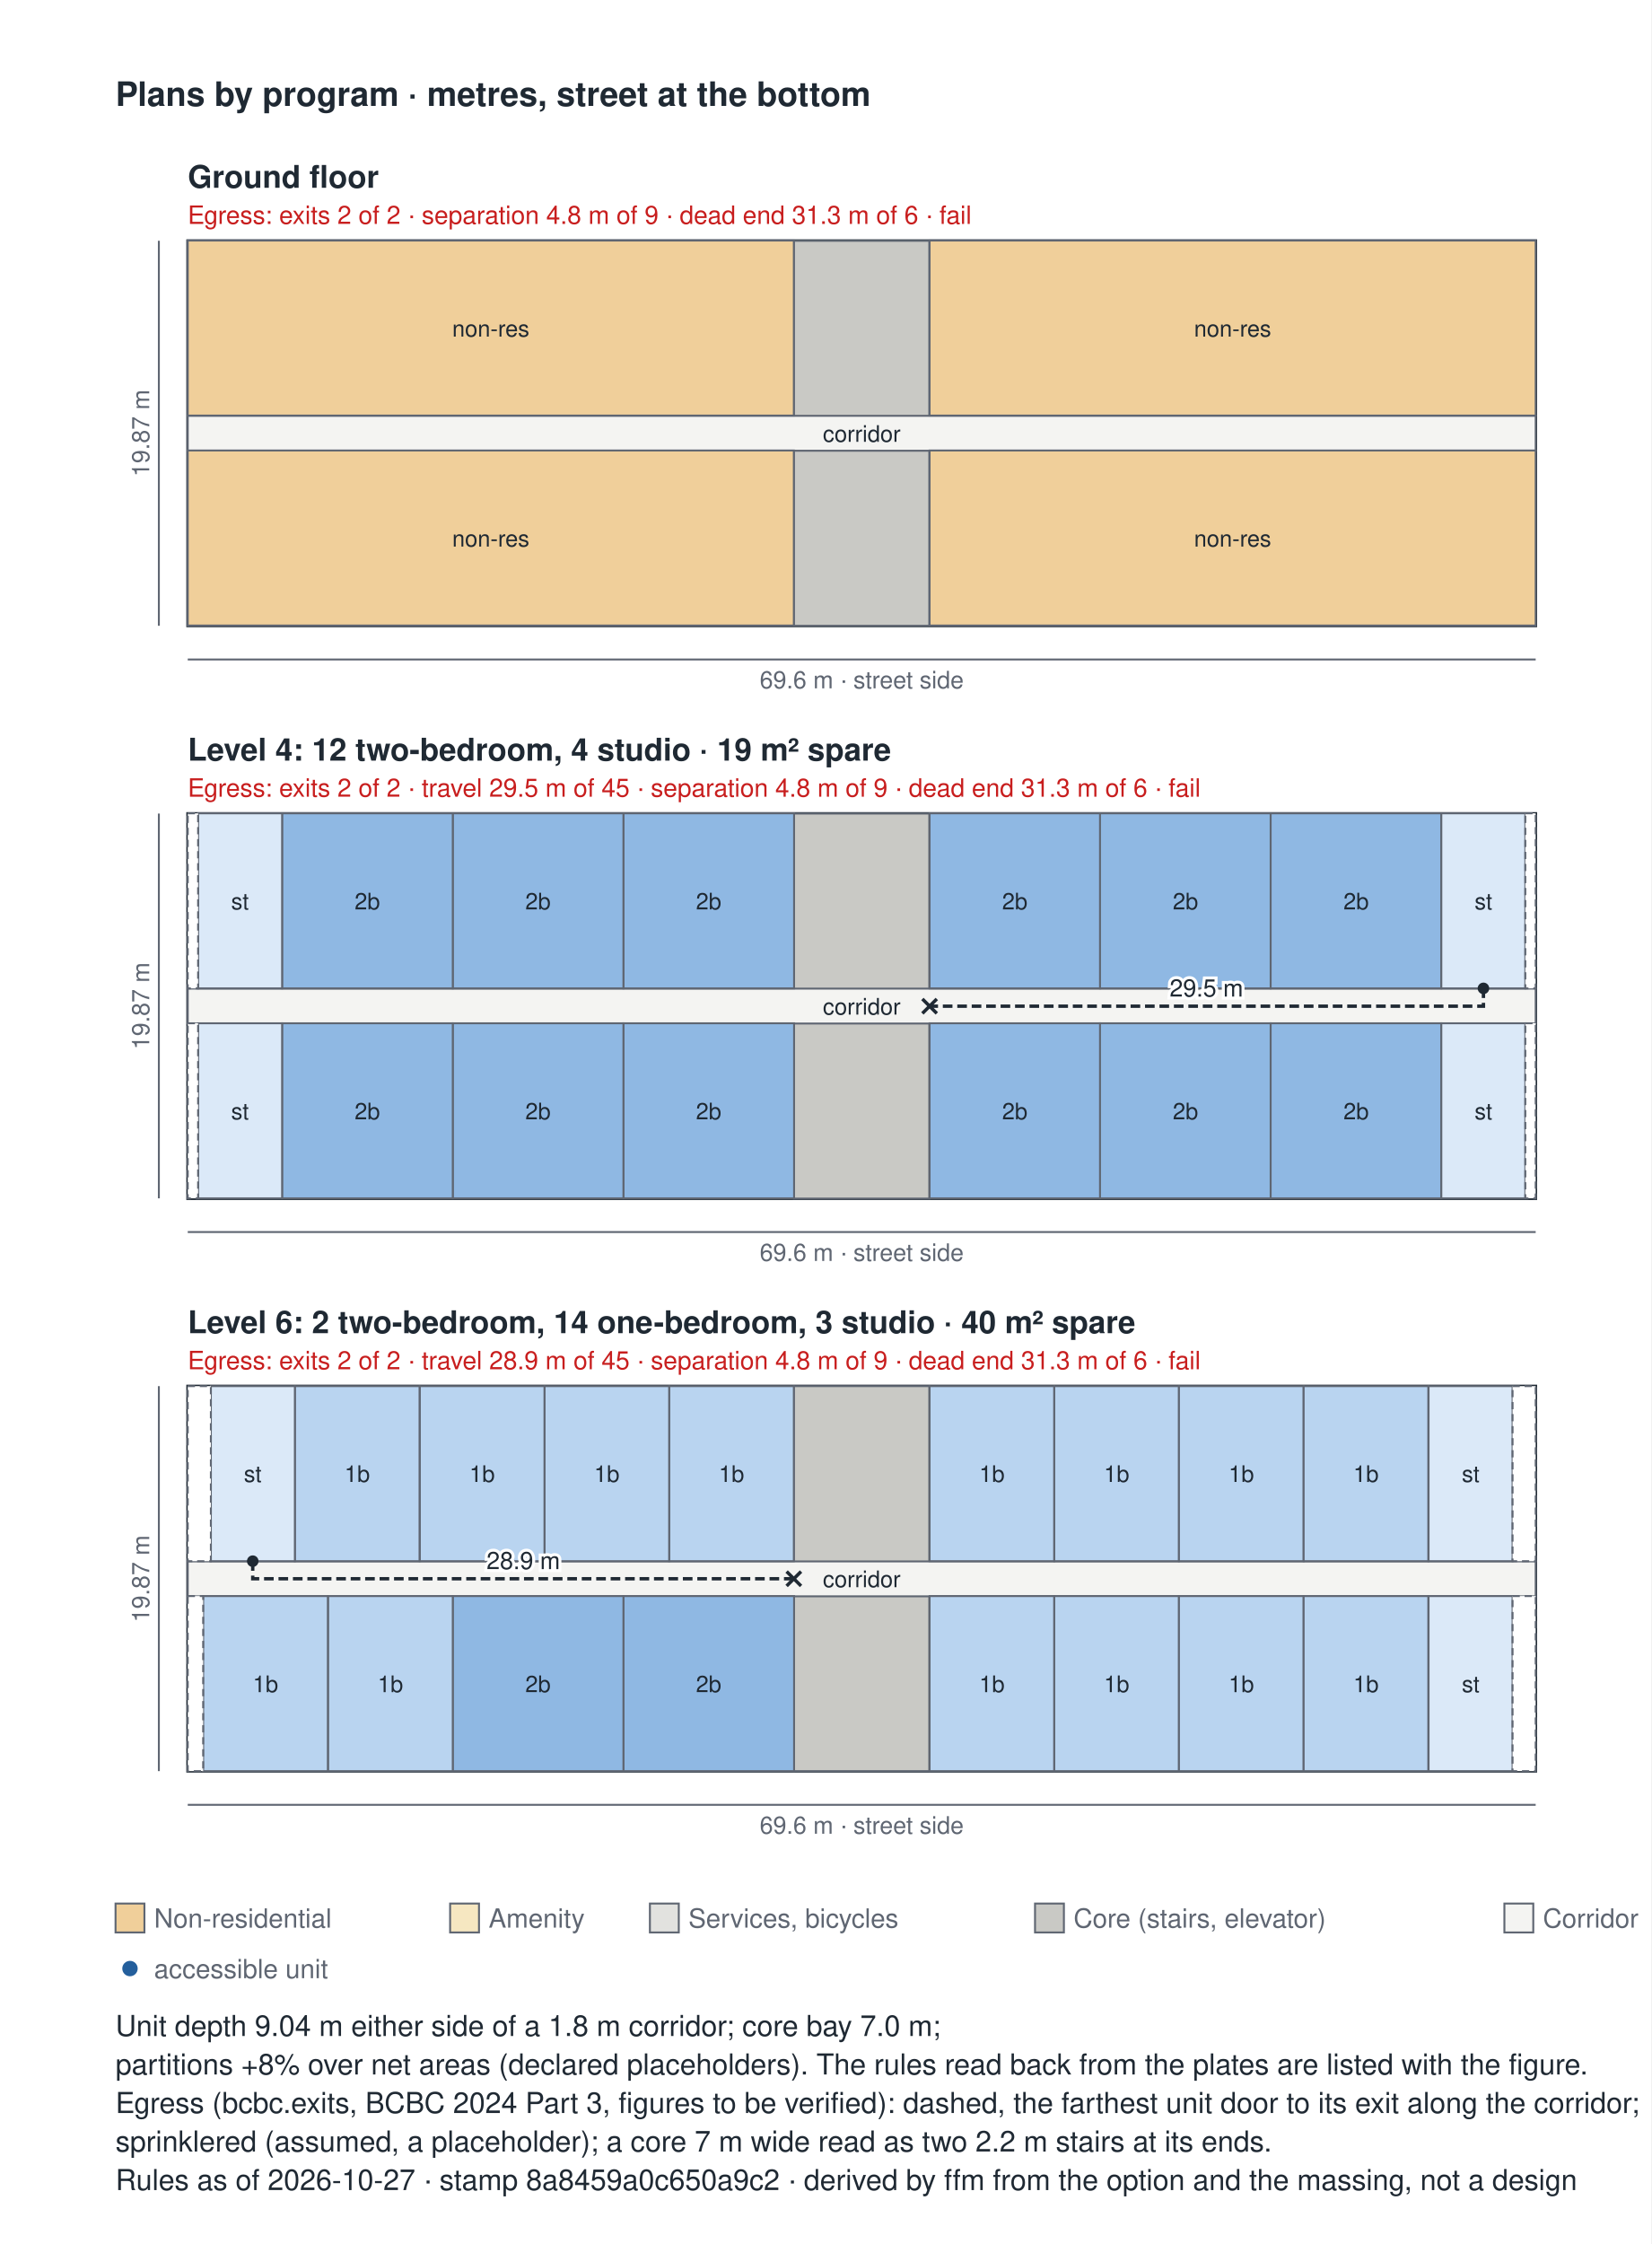
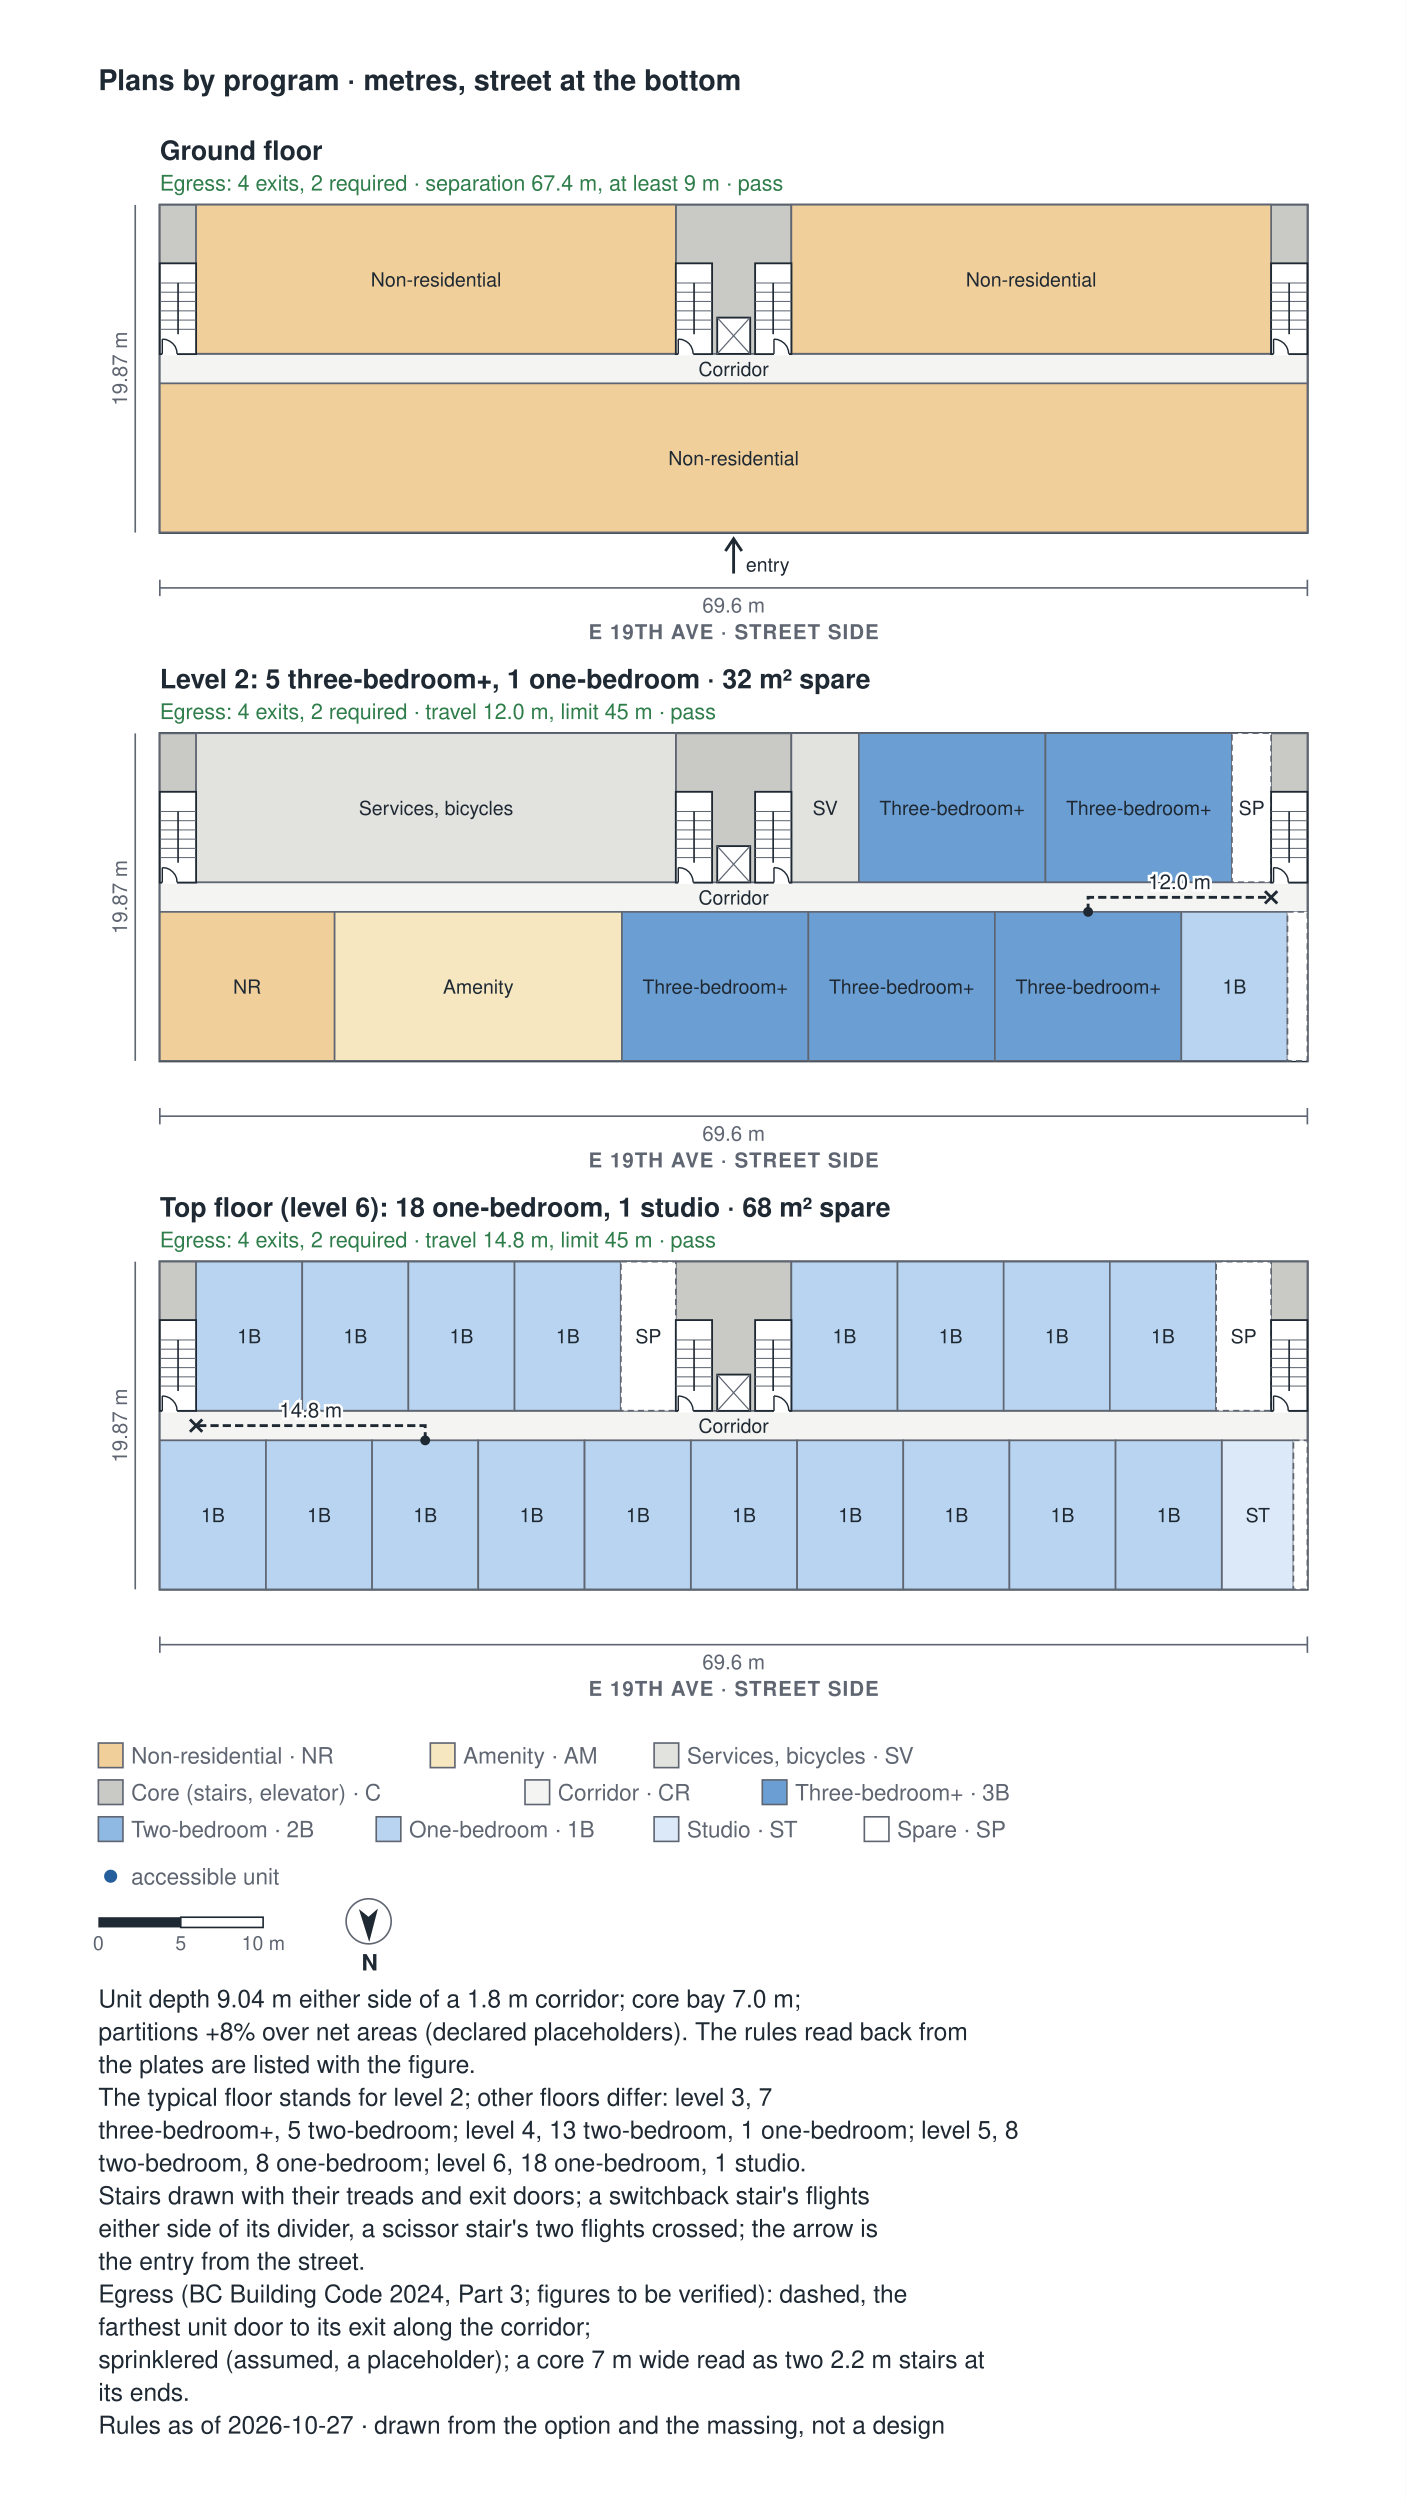
- <svg xmlns="http://www.w3.org/2000/svg" width="686" height="932" viewBox="0 0 686 932" font-family="IBM Plex Sans, Helvetica, Arial, sans-serif" font-size="12" fill="#1f2933" role="img" aria-label="Floor plans by program">
+ <svg xmlns="http://www.w3.org/2000/svg" width="686" height="1220" viewBox="0 0 686 1220" font-family="IBM Plex Sans, Helvetica, Arial, sans-serif" font-size="12" fill="#1f2933" role="img" aria-label="Floor plans by program">
  <rect width="100%" height="100%" fill="#ffffff" />
  <text x="48" y="44" font-size="14" font-weight="600">Plans by program · metres, street at the bottom</text>
  <text x="78.0" y="78.0" font-size="13" font-weight="600">Ground floor</text>
-   <text x="78.0" y="93.0" font-size="10.5" fill="#c81e1e">Egress: exits 2 of 2 · separation 4.8 m of 9 · dead end 31.3 m of 6 · fail</text>
+   <text x="78.0" y="93.0" font-size="10.5" fill="#2f7d4a">Egress: 4 exits, 2 required · separation 67.4 m, at least 9 m · pass</text>
  <rect x="78.0" y="100.0" width="560.0" height="159.9" fill="#f4f4f2" stroke="#1f2933" stroke-width="1.2" />
-   <rect x="329.8" y="100.0" width="56.3" height="159.9" fill="#c9c9c5" stroke="#5f6672" stroke-width="0.8" />
-   <text x="358.0" y="183.4" font-size="9.5" text-anchor="middle" fill="#1f2933">core</text>
+   <rect x="78.0" y="100.0" width="17.7" height="87.2" fill="#c9c9c5" stroke="#5f6672" stroke-width="0.8" />
+   <rect x="329.8" y="100.0" width="56.3" height="87.2" fill="#c9c9c5" stroke="#5f6672" stroke-width="0.8" />
+   <rect x="620.3" y="100.0" width="17.7" height="87.2" fill="#c9c9c5" stroke="#5f6672" stroke-width="0.8" />
  <rect x="78.0" y="172.7" width="560.0" height="14.5" fill="#f4f4f2" stroke="#5f6672" stroke-width="0.8" />
-   <text x="358.0" y="183.5" font-size="9.5" text-anchor="middle" fill="#1f2933">corridor</text>
-   <rect x="78.0" y="187.1" width="251.8" height="72.7" fill="#f0cf9a" stroke="#5f6672" stroke-width="0.8" />
-   <text x="203.9" y="227.0" font-size="9.5" text-anchor="middle" fill="#1f2933">non-res</text>
-   <rect x="386.2" y="187.1" width="251.8" height="72.7" fill="#f0cf9a" stroke="#5f6672" stroke-width="0.8" />
-   <text x="512.1" y="227.0" font-size="9.5" text-anchor="middle" fill="#1f2933">non-res</text>
-   <rect x="78.0" y="99.9" width="251.8" height="72.7" fill="#f0cf9a" stroke="#5f6672" stroke-width="0.8" />
-   <text x="203.9" y="139.8" font-size="9.5" text-anchor="middle" fill="#1f2933">non-res</text>
-   <rect x="386.2" y="99.9" width="251.8" height="72.7" fill="#f0cf9a" stroke="#5f6672" stroke-width="0.8" />
-   <text x="512.1" y="139.8" font-size="9.5" text-anchor="middle" fill="#1f2933">non-res</text>
-   <line x1="78.0" y1="273.9" x2="638.0" y2="273.9" stroke="#5f6672" stroke-width="0.8" />
-   <text x="358.0" y="285.9" font-size="10" text-anchor="middle" fill="#5f6672">69.6 m · street side</text>
+   <rect x="78.0" y="187.1" width="560.0" height="72.7" fill="#f0cf9a" stroke="#5f6672" stroke-width="0.8" />
+   <rect x="95.7" y="99.9" width="234.1" height="72.7" fill="#f0cf9a" stroke="#5f6672" stroke-width="0.8" />
+   <rect x="386.2" y="99.9" width="234.1" height="72.7" fill="#f0cf9a" stroke="#5f6672" stroke-width="0.8" />
+   <rect x="78.0" y="128.5" width="17.7" height="44.3" fill="#ffffff" stroke="#1f2933" stroke-width="0.9" />
+   <path d="M78.0 138.1h17.7M78.0 142.6h17.7M78.0 147.1h17.7M78.0 151.7h17.7M78.0 156.2h17.7M78.0 160.7h17.7" stroke="#5f6672" stroke-width="0.5" fill="none" />
+   <line x1="86.9" y1="138.1" x2="86.9" y2="163.1" stroke="#1f2933" stroke-width="0.8" />
+   <line x1="79.2" y1="172.7" x2="86.4" y2="172.7" stroke="#ffffff" stroke-width="1.6" />
+   <path d="M79.2 165.5L79.2 172.7M86.4 172.7L86.2 170.9L85.5 169.1L84.3 167.6L82.8 166.5L81.1 165.7L79.2 165.5" stroke="#1f2933" stroke-width="0.7" fill="none" />
+   <rect x="329.8" y="128.5" width="17.7" height="44.3" fill="#ffffff" stroke="#1f2933" stroke-width="0.9" />
+   <path d="M329.8 138.1h17.7M329.8 142.6h17.7M329.8 147.1h17.7M329.8 151.7h17.7M329.8 156.2h17.7M329.8 160.7h17.7" stroke="#5f6672" stroke-width="0.5" fill="none" />
+   <line x1="338.7" y1="138.1" x2="338.7" y2="163.1" stroke="#1f2933" stroke-width="0.8" />
+   <line x1="331.0" y1="172.7" x2="338.3" y2="172.7" stroke="#ffffff" stroke-width="1.6" />
+   <path d="M331.0 165.5L331.0 172.7M338.3 172.7L338.0 170.9L337.3 169.1L336.2 167.6L334.7 166.5L332.9 165.7L331.0 165.5" stroke="#1f2933" stroke-width="0.7" fill="none" />
+   <rect x="368.5" y="128.5" width="17.7" height="44.3" fill="#ffffff" stroke="#1f2933" stroke-width="0.9" />
+   <path d="M368.5 138.1h17.7M368.5 142.6h17.7M368.5 147.1h17.7M368.5 151.7h17.7M368.5 156.2h17.7M368.5 160.7h17.7" stroke="#5f6672" stroke-width="0.5" fill="none" />
+   <line x1="377.3" y1="138.1" x2="377.3" y2="163.1" stroke="#1f2933" stroke-width="0.8" />
+   <line x1="377.7" y1="172.7" x2="385.0" y2="172.7" stroke="#ffffff" stroke-width="1.6" />
+   <path d="M377.7 165.5L377.7 172.7M385.0 172.7L384.7 170.9L384.0 169.1L382.8 167.6L381.3 166.5L379.6 165.7L377.7 165.5" stroke="#1f2933" stroke-width="0.7" fill="none" />
+   <rect x="350.0" y="155.0" width="16.1" height="17.7" fill="#ffffff" stroke="#1f2933" stroke-width="0.9" />
+   <path d="M350.0 155.0L366.0 172.7M350.0 172.7L366.0 155.0" stroke="#5f6672" stroke-width="0.6" fill="none" />
+   <rect x="620.3" y="128.5" width="17.7" height="44.3" fill="#ffffff" stroke="#1f2933" stroke-width="0.9" />
+   <path d="M620.3 138.1h17.7M620.3 142.6h17.7M620.3 147.1h17.7M620.3 151.7h17.7M620.3 156.2h17.7M620.3 160.7h17.7" stroke="#5f6672" stroke-width="0.5" fill="none" />
+   <line x1="629.1" y1="138.1" x2="629.1" y2="163.1" stroke="#1f2933" stroke-width="0.8" />
+   <line x1="621.5" y1="172.7" x2="628.7" y2="172.7" stroke="#ffffff" stroke-width="1.6" />
+   <path d="M621.5 165.5L621.5 172.7M628.7 172.7L628.5 170.9L627.8 169.1L626.6 167.6L625.1 166.5L623.4 165.7L621.5 165.5" stroke="#1f2933" stroke-width="0.7" fill="none" />
+   <text x="358.0" y="183.5" font-size="9.5" text-anchor="middle" fill="#1f2933">Corridor</text>
+   <text x="358.0" y="227.0" font-size="9.5" text-anchor="middle" fill="#1f2933">Non-residential</text>
+   <text x="212.8" y="139.8" font-size="9.5" text-anchor="middle" fill="#1f2933">Non-residential</text>
+   <text x="503.2" y="139.8" font-size="9.5" text-anchor="middle" fill="#1f2933">Non-residential</text>
+   <path d="M358.0 279.9V262.9M354.0 268.9L358.0 262.9L362.0 268.9" stroke="#1f2933" stroke-width="1.4" fill="none" />
+   <text x="364.0" y="278.9" font-size="9.5" fill="#1f2933">entry</text>
+   <path d="M78.0 286.9H638.0M78.0 282.9V290.9M638.0 282.9V290.9" stroke="#5f6672" stroke-width="0.8" fill="none" />
+   <text x="358.0" y="298.9" font-size="10" text-anchor="middle" fill="#5f6672">69.6 m</text>
+   <text x="358.0" y="311.9" font-size="10" font-weight="600" letter-spacing="0.5" text-anchor="middle" fill="#5f6672">E 19TH AVE · STREET SIDE</text>
  <line x1="66.0" y1="100.0" x2="66.0" y2="259.9" stroke="#5f6672" stroke-width="0.8" />
  <text x="62.0" y="179.9" font-size="10" text-anchor="middle" fill="#5f6672" transform="rotate(-90 62.0 179.9)">19.87 m</text>
-   <text x="78.0" y="315.9" font-size="13" font-weight="600">Level 4: 12 two-bedroom, 4 studio · 19 m² spare</text>
-   <text x="78.0" y="330.9" font-size="10.5" fill="#c81e1e">Egress: exits 2 of 2 · travel 29.5 m of 45 · separation 4.8 m of 9 · dead end 31.3 m of 6 · fail</text>
-   <rect x="78.0" y="337.9" width="560.0" height="159.9" fill="#f4f4f2" stroke="#1f2933" stroke-width="1.2" />
-   <rect x="329.8" y="337.9" width="56.3" height="159.9" fill="#c9c9c5" stroke="#5f6672" stroke-width="0.8" />
-   <text x="358.0" y="421.3" font-size="9.5" text-anchor="middle" fill="#1f2933">core</text>
-   <rect x="78.0" y="410.6" width="560.0" height="14.5" fill="#f4f4f2" stroke="#5f6672" stroke-width="0.8" />
-   <text x="358.0" y="421.4" font-size="9.5" text-anchor="middle" fill="#1f2933">corridor</text>
-   <rect x="259.0" y="425.0" width="70.9" height="72.7" fill="#8fb8e3" stroke="#5f6672" stroke-width="0.8" />
-   <text x="294.4" y="464.9" font-size="9.5" text-anchor="middle" fill="#1f2933">2b</text>
-   <rect x="188.1" y="425.0" width="70.9" height="72.7" fill="#8fb8e3" stroke="#5f6672" stroke-width="0.8" />
-   <text x="223.5" y="464.9" font-size="9.5" text-anchor="middle" fill="#1f2933">2b</text>
-   <rect x="117.2" y="425.0" width="70.9" height="72.7" fill="#8fb8e3" stroke="#5f6672" stroke-width="0.8" />
-   <text x="152.6" y="464.9" font-size="9.5" text-anchor="middle" fill="#1f2933">2b</text>
-   <rect x="386.2" y="425.0" width="70.9" height="72.7" fill="#8fb8e3" stroke="#5f6672" stroke-width="0.8" />
-   <text x="421.6" y="464.9" font-size="9.5" text-anchor="middle" fill="#1f2933">2b</text>
-   <rect x="457.0" y="425.0" width="70.9" height="72.7" fill="#8fb8e3" stroke="#5f6672" stroke-width="0.8" />
-   <text x="492.5" y="464.9" font-size="9.5" text-anchor="middle" fill="#1f2933">2b</text>
-   <rect x="527.9" y="425.0" width="70.9" height="72.7" fill="#8fb8e3" stroke="#5f6672" stroke-width="0.8" />
-   <text x="563.4" y="464.9" font-size="9.5" text-anchor="middle" fill="#1f2933">2b</text>
-   <rect x="259.0" y="337.8" width="70.9" height="72.7" fill="#8fb8e3" stroke="#5f6672" stroke-width="0.8" />
-   <text x="294.4" y="377.7" font-size="9.5" text-anchor="middle" fill="#1f2933">2b</text>
-   <rect x="188.1" y="337.8" width="70.9" height="72.7" fill="#8fb8e3" stroke="#5f6672" stroke-width="0.8" />
-   <text x="223.5" y="377.7" font-size="9.5" text-anchor="middle" fill="#1f2933">2b</text>
-   <rect x="117.2" y="337.8" width="70.9" height="72.7" fill="#8fb8e3" stroke="#5f6672" stroke-width="0.8" />
-   <text x="152.6" y="377.7" font-size="9.5" text-anchor="middle" fill="#1f2933">2b</text>
-   <rect x="386.2" y="337.8" width="70.9" height="72.7" fill="#8fb8e3" stroke="#5f6672" stroke-width="0.8" />
-   <text x="421.6" y="377.7" font-size="9.5" text-anchor="middle" fill="#1f2933">2b</text>
-   <rect x="457.0" y="337.8" width="70.9" height="72.7" fill="#8fb8e3" stroke="#5f6672" stroke-width="0.8" />
-   <text x="492.5" y="377.7" font-size="9.5" text-anchor="middle" fill="#1f2933">2b</text>
-   <rect x="527.9" y="337.8" width="70.9" height="72.7" fill="#8fb8e3" stroke="#5f6672" stroke-width="0.8" />
-   <text x="563.4" y="377.7" font-size="9.5" text-anchor="middle" fill="#1f2933">2b</text>
-   <rect x="82.3" y="425.0" width="34.9" height="72.7" fill="#dbe9f8" stroke="#5f6672" stroke-width="0.8" />
-   <text x="99.7" y="464.9" font-size="9.5" text-anchor="middle" fill="#1f2933">st</text>
-   <rect x="598.8" y="425.0" width="34.9" height="72.7" fill="#dbe9f8" stroke="#5f6672" stroke-width="0.8" />
-   <text x="616.3" y="464.9" font-size="9.5" text-anchor="middle" fill="#1f2933">st</text>
-   <rect x="82.3" y="337.8" width="34.9" height="72.7" fill="#dbe9f8" stroke="#5f6672" stroke-width="0.8" />
-   <text x="99.7" y="377.7" font-size="9.5" text-anchor="middle" fill="#1f2933">st</text>
-   <rect x="598.8" y="337.8" width="34.9" height="72.7" fill="#dbe9f8" stroke="#5f6672" stroke-width="0.8" />
-   <text x="616.3" y="377.7" font-size="9.5" text-anchor="middle" fill="#1f2933">st</text>
-   <rect x="78.0" y="425.0" width="4.3" height="72.7" fill="#ffffff" stroke="#5f6672" stroke-width="0.8" stroke-dasharray="3 2" />
-   <rect x="633.7" y="425.0" width="4.3" height="72.7" fill="#ffffff" stroke="#5f6672" stroke-width="0.8" stroke-dasharray="3 2" />
-   <rect x="78.0" y="337.8" width="4.3" height="72.7" fill="#ffffff" stroke="#5f6672" stroke-width="0.8" stroke-dasharray="3 2" />
-   <rect x="633.7" y="337.8" width="4.3" height="72.7" fill="#ffffff" stroke="#5f6672" stroke-width="0.8" stroke-dasharray="3 2" />
-   <polyline points="616.3,410.5 616.3,417.9 386.2,417.9" fill="none" stroke="#1f2933" stroke-width="1.4" stroke-dasharray="4 2" />
-   <circle cx="616.3" cy="410.5" r="2.4" fill="#1f2933" />
-   <path d="M 383.2 414.9 L 389.2 420.9 M 383.2 420.9 L 389.2 414.9" stroke="#1f2933" stroke-width="1.4" />
-   <text x="501.2" y="413.9" font-size="10" text-anchor="middle" fill="#1f2933" stroke="#ffffff" stroke-width="2.5" paint-order="stroke">29.5 m</text>
-   <line x1="78.0" y1="511.7" x2="638.0" y2="511.7" stroke="#5f6672" stroke-width="0.8" />
-   <text x="358.0" y="523.7" font-size="10" text-anchor="middle" fill="#5f6672">69.6 m · street side</text>
-   <line x1="66.0" y1="337.9" x2="66.0" y2="497.7" stroke="#5f6672" stroke-width="0.8" />
-   <text x="62.0" y="417.8" font-size="10" text-anchor="middle" fill="#5f6672" transform="rotate(-90 62.0 417.8)">19.87 m</text>
-   <text x="78.0" y="553.7" font-size="13" font-weight="600">Level 6: 2 two-bedroom, 14 one-bedroom, 3 studio · 40 m² spare</text>
-   <text x="78.0" y="568.7" font-size="10.5" fill="#c81e1e">Egress: exits 2 of 2 · travel 28.9 m of 45 · separation 4.8 m of 9 · dead end 31.3 m of 6 · fail</text>
-   <rect x="78.0" y="575.7" width="560.0" height="159.9" fill="#f4f4f2" stroke="#1f2933" stroke-width="1.2" />
-   <rect x="329.8" y="575.7" width="56.3" height="159.9" fill="#c9c9c5" stroke="#5f6672" stroke-width="0.8" />
-   <text x="358.0" y="659.2" font-size="9.5" text-anchor="middle" fill="#1f2933">core</text>
-   <rect x="78.0" y="648.5" width="560.0" height="14.5" fill="#f4f4f2" stroke="#5f6672" stroke-width="0.8" />
-   <text x="358.0" y="659.2" font-size="9.5" text-anchor="middle" fill="#1f2933">corridor</text>
-   <rect x="259.0" y="662.9" width="70.9" height="72.7" fill="#8fb8e3" stroke="#5f6672" stroke-width="0.8" />
-   <text x="294.4" y="702.8" font-size="9.5" text-anchor="middle" fill="#1f2933">2b</text>
-   <rect x="188.1" y="662.9" width="70.9" height="72.7" fill="#8fb8e3" stroke="#5f6672" stroke-width="0.8" />
-   <text x="223.5" y="702.8" font-size="9.5" text-anchor="middle" fill="#1f2933">2b</text>
-   <rect x="136.3" y="662.9" width="51.8" height="72.7" fill="#b9d4f0" stroke="#5f6672" stroke-width="0.8" />
-   <text x="162.2" y="702.8" font-size="9.5" text-anchor="middle" fill="#1f2933">1b</text>
-   <rect x="84.4" y="662.9" width="51.8" height="72.7" fill="#b9d4f0" stroke="#5f6672" stroke-width="0.8" />
-   <text x="110.3" y="702.8" font-size="9.5" text-anchor="middle" fill="#1f2933">1b</text>
-   <rect x="386.2" y="662.9" width="51.8" height="72.7" fill="#b9d4f0" stroke="#5f6672" stroke-width="0.8" />
-   <text x="412.1" y="702.8" font-size="9.5" text-anchor="middle" fill="#1f2933">1b</text>
-   <rect x="438.0" y="662.9" width="51.8" height="72.7" fill="#b9d4f0" stroke="#5f6672" stroke-width="0.8" />
-   <text x="463.9" y="702.8" font-size="9.5" text-anchor="middle" fill="#1f2933">1b</text>
-   <rect x="489.8" y="662.9" width="51.8" height="72.7" fill="#b9d4f0" stroke="#5f6672" stroke-width="0.8" />
-   <text x="515.7" y="702.8" font-size="9.5" text-anchor="middle" fill="#1f2933">1b</text>
-   <rect x="541.6" y="662.9" width="51.8" height="72.7" fill="#b9d4f0" stroke="#5f6672" stroke-width="0.8" />
-   <text x="567.5" y="702.8" font-size="9.5" text-anchor="middle" fill="#1f2933">1b</text>
-   <rect x="278.0" y="575.7" width="51.8" height="72.7" fill="#b9d4f0" stroke="#5f6672" stroke-width="0.8" />
-   <text x="303.9" y="615.5" font-size="9.5" text-anchor="middle" fill="#1f2933">1b</text>
-   <rect x="226.2" y="575.7" width="51.8" height="72.7" fill="#b9d4f0" stroke="#5f6672" stroke-width="0.8" />
-   <text x="252.1" y="615.5" font-size="9.5" text-anchor="middle" fill="#1f2933">1b</text>
-   <rect x="174.4" y="575.7" width="51.8" height="72.7" fill="#b9d4f0" stroke="#5f6672" stroke-width="0.8" />
-   <text x="200.3" y="615.5" font-size="9.5" text-anchor="middle" fill="#1f2933">1b</text>
-   <rect x="122.5" y="575.7" width="51.8" height="72.7" fill="#b9d4f0" stroke="#5f6672" stroke-width="0.8" />
-   <text x="148.4" y="615.5" font-size="9.5" text-anchor="middle" fill="#1f2933">1b</text>
-   <rect x="386.2" y="575.7" width="51.8" height="72.7" fill="#b9d4f0" stroke="#5f6672" stroke-width="0.8" />
-   <text x="412.1" y="615.5" font-size="9.5" text-anchor="middle" fill="#1f2933">1b</text>
-   <rect x="438.0" y="575.7" width="51.8" height="72.7" fill="#b9d4f0" stroke="#5f6672" stroke-width="0.8" />
-   <text x="463.9" y="615.5" font-size="9.5" text-anchor="middle" fill="#1f2933">1b</text>
-   <rect x="489.8" y="575.7" width="51.8" height="72.7" fill="#b9d4f0" stroke="#5f6672" stroke-width="0.8" />
-   <text x="515.7" y="615.5" font-size="9.5" text-anchor="middle" fill="#1f2933">1b</text>
-   <rect x="541.6" y="575.7" width="51.8" height="72.7" fill="#b9d4f0" stroke="#5f6672" stroke-width="0.8" />
-   <text x="567.5" y="615.5" font-size="9.5" text-anchor="middle" fill="#1f2933">1b</text>
-   <rect x="593.5" y="662.9" width="34.9" height="72.7" fill="#dbe9f8" stroke="#5f6672" stroke-width="0.8" />
-   <text x="611.0" y="702.8" font-size="9.5" text-anchor="middle" fill="#1f2933">st</text>
-   <rect x="87.6" y="575.7" width="34.9" height="72.7" fill="#dbe9f8" stroke="#5f6672" stroke-width="0.8" />
-   <text x="105.0" y="615.5" font-size="9.5" text-anchor="middle" fill="#1f2933">st</text>
-   <rect x="593.5" y="575.7" width="34.9" height="72.7" fill="#dbe9f8" stroke="#5f6672" stroke-width="0.8" />
-   <text x="611.0" y="615.5" font-size="9.5" text-anchor="middle" fill="#1f2933">st</text>
-   <rect x="78.0" y="662.9" width="6.4" height="72.7" fill="#ffffff" stroke="#5f6672" stroke-width="0.8" stroke-dasharray="3 2" />
-   <rect x="628.4" y="662.9" width="9.6" height="72.7" fill="#ffffff" stroke="#5f6672" stroke-width="0.8" stroke-dasharray="3 2" />
-   <rect x="78.0" y="575.7" width="9.6" height="72.7" fill="#ffffff" stroke="#5f6672" stroke-width="0.8" stroke-dasharray="3 2" />
-   <rect x="628.4" y="575.7" width="9.6" height="72.7" fill="#ffffff" stroke="#5f6672" stroke-width="0.8" stroke-dasharray="3 2" />
-   <polyline points="105.0,648.4 105.0,655.7 329.8,655.7" fill="none" stroke="#1f2933" stroke-width="1.4" stroke-dasharray="4 2" />
-   <circle cx="105.0" cy="648.4" r="2.4" fill="#1f2933" />
-   <path d="M 326.8 652.7 L 332.8 658.7 M 326.8 658.7 L 332.8 652.7" stroke="#1f2933" stroke-width="1.4" />
-   <text x="217.4" y="651.7" font-size="10" text-anchor="middle" fill="#1f2933" stroke="#ffffff" stroke-width="2.5" paint-order="stroke">28.9 m</text>
-   <line x1="78.0" y1="749.6" x2="638.0" y2="749.6" stroke="#5f6672" stroke-width="0.8" />
-   <text x="358.0" y="761.6" font-size="10" text-anchor="middle" fill="#5f6672">69.6 m · street side</text>
-   <line x1="66.0" y1="575.7" x2="66.0" y2="735.6" stroke="#5f6672" stroke-width="0.8" />
-   <text x="62.0" y="655.7" font-size="10" text-anchor="middle" fill="#5f6672" transform="rotate(-90 62.0 655.7)">19.87 m</text>
-   <rect x="48.0" y="790.6" width="12" height="12" fill="#f0cf9a" stroke="#5f6672" stroke-width="0.8" />
-   <text x="64.0" y="800.6" fill="#5f6672" font-size="11">Non-residential</text>
-   <rect x="187.0" y="790.6" width="12" height="12" fill="#f6e7c1" stroke="#5f6672" stroke-width="0.8" />
-   <text x="203.0" y="800.6" fill="#5f6672" font-size="11">Amenity</text>
-   <rect x="270.0" y="790.6" width="12" height="12" fill="#e2e2df" stroke="#5f6672" stroke-width="0.8" />
-   <text x="286.0" y="800.6" fill="#5f6672" font-size="11">Services, bicycles</text>
-   <rect x="430.0" y="790.6" width="12" height="12" fill="#c9c9c5" stroke="#5f6672" stroke-width="0.8" />
-   <text x="446.0" y="800.6" fill="#5f6672" font-size="11">Core (stairs, elevator)</text>
-   <rect x="625.0" y="790.6" width="12" height="12" fill="#f4f4f2" stroke="#5f6672" stroke-width="0.8" />
-   <text x="641.0" y="800.6" fill="#5f6672" font-size="11">Corridor</text>
-   <rect x="715.0" y="790.6" width="12" height="12" fill="#6b9fd4" stroke="#5f6672" stroke-width="0.8" />
-   <text x="731.0" y="800.6" fill="#5f6672" font-size="11">Three-bedroom+</text>
-   <rect x="847.0" y="790.6" width="12" height="12" fill="#8fb8e3" stroke="#5f6672" stroke-width="0.8" />
-   <text x="863.0" y="800.6" fill="#5f6672" font-size="11">Two-bedroom</text>
-   <rect x="958.0" y="790.6" width="12" height="12" fill="#b9d4f0" stroke="#5f6672" stroke-width="0.8" />
-   <text x="974.0" y="800.6" fill="#5f6672" font-size="11">One-bedroom</text>
-   <rect x="1069.0" y="790.6" width="12" height="12" fill="#dbe9f8" stroke="#5f6672" stroke-width="0.8" />
-   <text x="1085.0" y="800.6" fill="#5f6672" font-size="11">Studio</text>
-   <rect x="1145.0" y="790.6" width="12" height="12" fill="#ffffff" stroke="#5f6672" stroke-width="0.8" />
-   <text x="1161.0" y="800.6" fill="#5f6672" font-size="11">Spare</text>
-   <circle cx="54" cy="817.6" r="3.2" fill="#245f9c" />
-   <text x="64" y="821.6" font-size="11" fill="#5f6672">accessible unit</text>
-   <text x="48.0" y="845.6" fill="#1f2933">Unit depth 9.04 m either side of a 1.8 m corridor; core bay 7.0 m;</text>
-   <text x="48.0" y="861.6" fill="#1f2933">partitions +8% over net areas (declared placeholders). The rules read back from the plates are listed with the figure.</text>
-   <text x="48.0" y="877.6" fill="#1f2933">Egress (bcbc.exits, BCBC 2024 Part 3, figures to be verified): dashed, the farthest unit door to its exit along the corridor;</text>
-   <text x="48.0" y="893.6" fill="#1f2933">sprinklered (assumed, a placeholder); a core 7 m wide read as two 2.2 m stairs at its ends.</text>
-   <text x="48.0" y="909.6" fill="#1f2933">Rules as of 2026-10-27 · stamp 8a8459a0c650a9c2 · derived by ffm from the option and the massing, not a design</text>
+   <text x="78.0" y="335.9" font-size="13" font-weight="600">Level 2: 5 three-bedroom+, 1 one-bedroom · 32 m² spare</text>
+   <text x="78.0" y="350.9" font-size="10.5" fill="#2f7d4a">Egress: 4 exits, 2 required · travel 12.0 m, limit 45 m · pass</text>
+   <rect x="78.0" y="357.9" width="560.0" height="159.9" fill="#f4f4f2" stroke="#1f2933" stroke-width="1.2" />
+   <rect x="78.0" y="357.9" width="17.7" height="87.2" fill="#c9c9c5" stroke="#5f6672" stroke-width="0.8" />
+   <rect x="329.8" y="357.9" width="56.3" height="87.2" fill="#c9c9c5" stroke="#5f6672" stroke-width="0.8" />
+   <rect x="620.3" y="357.9" width="17.7" height="87.2" fill="#c9c9c5" stroke="#5f6672" stroke-width="0.8" />
+   <rect x="78.0" y="430.6" width="560.0" height="14.5" fill="#f4f4f2" stroke="#5f6672" stroke-width="0.8" />
+   <rect x="78.0" y="445.0" width="85.3" height="72.7" fill="#f0cf9a" stroke="#5f6672" stroke-width="0.8" />
+   <rect x="163.3" y="445.0" width="140.2" height="72.7" fill="#f6e7c1" stroke="#5f6672" stroke-width="0.8" />
+   <rect x="95.7" y="357.8" width="234.1" height="72.7" fill="#e2e2df" stroke="#5f6672" stroke-width="0.8" />
+   <rect x="386.2" y="357.8" width="33.0" height="72.7" fill="#e2e2df" stroke="#5f6672" stroke-width="0.8" />
+   <rect x="303.5" y="445.0" width="91.0" height="72.7" fill="#6b9fd4" stroke="#5f6672" stroke-width="0.8" />
+   <rect x="394.5" y="445.0" width="91.0" height="72.7" fill="#6b9fd4" stroke="#5f6672" stroke-width="0.8" />
+   <rect x="485.5" y="445.0" width="91.0" height="72.7" fill="#6b9fd4" stroke="#5f6672" stroke-width="0.8" />
+   <rect x="419.1" y="357.8" width="91.0" height="72.7" fill="#6b9fd4" stroke="#5f6672" stroke-width="0.8" />
+   <rect x="510.2" y="357.8" width="91.0" height="72.7" fill="#6b9fd4" stroke="#5f6672" stroke-width="0.8" />
+   <rect x="576.5" y="445.0" width="51.8" height="72.7" fill="#b9d4f0" stroke="#5f6672" stroke-width="0.8" />
+   <rect x="628.3" y="445.0" width="9.7" height="72.7" fill="#ffffff" stroke="#5f6672" stroke-width="0.8" stroke-dasharray="3 2" />
+   <rect x="601.2" y="357.8" width="19.1" height="72.7" fill="#ffffff" stroke="#5f6672" stroke-width="0.8" stroke-dasharray="3 2" />
+   <rect x="78.0" y="386.4" width="17.7" height="44.3" fill="#ffffff" stroke="#1f2933" stroke-width="0.9" />
+   <path d="M78.0 396.0h17.7M78.0 400.5h17.7M78.0 405.0h17.7M78.0 409.5h17.7M78.0 414.0h17.7M78.0 418.5h17.7" stroke="#5f6672" stroke-width="0.5" fill="none" />
+   <line x1="86.9" y1="396.0" x2="86.9" y2="421.0" stroke="#1f2933" stroke-width="0.8" />
+   <line x1="79.2" y1="430.6" x2="86.4" y2="430.6" stroke="#ffffff" stroke-width="1.6" />
+   <path d="M79.2 423.4L79.2 430.6M86.4 430.6L86.2 428.7L85.5 427.0L84.3 425.5L82.8 424.3L81.1 423.6L79.2 423.4" stroke="#1f2933" stroke-width="0.7" fill="none" />
+   <rect x="329.8" y="386.4" width="17.7" height="44.3" fill="#ffffff" stroke="#1f2933" stroke-width="0.9" />
+   <path d="M329.8 396.0h17.7M329.8 400.5h17.7M329.8 405.0h17.7M329.8 409.5h17.7M329.8 414.0h17.7M329.8 418.5h17.7" stroke="#5f6672" stroke-width="0.5" fill="none" />
+   <line x1="338.7" y1="396.0" x2="338.7" y2="421.0" stroke="#1f2933" stroke-width="0.8" />
+   <line x1="331.0" y1="430.6" x2="338.3" y2="430.6" stroke="#ffffff" stroke-width="1.6" />
+   <path d="M331.0 423.4L331.0 430.6M338.3 430.6L338.0 428.7L337.3 427.0L336.2 425.5L334.7 424.3L332.9 423.6L331.0 423.4" stroke="#1f2933" stroke-width="0.7" fill="none" />
+   <rect x="368.5" y="386.4" width="17.7" height="44.3" fill="#ffffff" stroke="#1f2933" stroke-width="0.9" />
+   <path d="M368.5 396.0h17.7M368.5 400.5h17.7M368.5 405.0h17.7M368.5 409.5h17.7M368.5 414.0h17.7M368.5 418.5h17.7" stroke="#5f6672" stroke-width="0.5" fill="none" />
+   <line x1="377.3" y1="396.0" x2="377.3" y2="421.0" stroke="#1f2933" stroke-width="0.8" />
+   <line x1="377.7" y1="430.6" x2="385.0" y2="430.6" stroke="#ffffff" stroke-width="1.6" />
+   <path d="M377.7 423.4L377.7 430.6M385.0 430.6L384.7 428.7L384.0 427.0L382.8 425.5L381.3 424.3L379.6 423.6L377.7 423.4" stroke="#1f2933" stroke-width="0.7" fill="none" />
+   <rect x="350.0" y="412.9" width="16.1" height="17.7" fill="#ffffff" stroke="#1f2933" stroke-width="0.9" />
+   <path d="M350.0 412.9L366.0 430.6M350.0 430.6L366.0 412.9" stroke="#5f6672" stroke-width="0.6" fill="none" />
+   <rect x="620.3" y="386.4" width="17.7" height="44.3" fill="#ffffff" stroke="#1f2933" stroke-width="0.9" />
+   <path d="M620.3 396.0h17.7M620.3 400.5h17.7M620.3 405.0h17.7M620.3 409.5h17.7M620.3 414.0h17.7M620.3 418.5h17.7" stroke="#5f6672" stroke-width="0.5" fill="none" />
+   <line x1="629.1" y1="396.0" x2="629.1" y2="421.0" stroke="#1f2933" stroke-width="0.8" />
+   <line x1="621.5" y1="430.6" x2="628.7" y2="430.6" stroke="#ffffff" stroke-width="1.6" />
+   <path d="M621.5 423.4L621.5 430.6M628.7 430.6L628.5 428.7L627.8 427.0L626.6 425.5L625.1 424.3L623.4 423.6L621.5 423.4" stroke="#1f2933" stroke-width="0.7" fill="none" />
+   <text x="358.0" y="441.4" font-size="9.5" text-anchor="middle" fill="#1f2933">Corridor</text>
+   <text x="120.6" y="484.9" font-size="9.5" text-anchor="middle" fill="#1f2933">NR</text>
+   <text x="233.4" y="484.9" font-size="9.5" text-anchor="middle" fill="#1f2933">Amenity</text>
+   <text x="212.8" y="397.7" font-size="9.5" text-anchor="middle" fill="#1f2933">Services, bicycles</text>
+   <text x="402.7" y="397.7" font-size="9.5" text-anchor="middle" fill="#1f2933">SV</text>
+   <text x="349.0" y="484.9" font-size="9.5" text-anchor="middle" fill="#1f2933">Three-bedroom+</text>
+   <text x="440.0" y="484.9" font-size="9.5" text-anchor="middle" fill="#1f2933">Three-bedroom+</text>
+   <text x="531.0" y="484.9" font-size="9.5" text-anchor="middle" fill="#1f2933">Three-bedroom+</text>
+   <text x="464.6" y="397.7" font-size="9.5" text-anchor="middle" fill="#1f2933">Three-bedroom+</text>
+   <text x="555.7" y="397.7" font-size="9.5" text-anchor="middle" fill="#1f2933">Three-bedroom+</text>
+   <text x="602.4" y="484.9" font-size="9.5" text-anchor="middle" fill="#1f2933">1B</text>
+   <text x="610.8" y="397.7" font-size="9.5" text-anchor="middle" fill="#1f2933">SP</text>
+   <polyline points="531.0,445.0 531.0,437.9 620.3,437.9" fill="none" stroke="#1f2933" stroke-width="1.4" stroke-dasharray="4 2" />
+   <circle cx="531.0" cy="445.0" r="2.4" fill="#1f2933" />
+   <path d="M 617.3 434.9 L 623.3 440.9 M 617.3 440.9 L 623.3 434.9" stroke="#1f2933" stroke-width="1.4" />
+   <text x="575.6" y="433.9" font-size="10" text-anchor="middle" fill="#1f2933" stroke="#ffffff" stroke-width="2.5" paint-order="stroke">12.0 m</text>
+   <path d="M78.0 544.7H638.0M78.0 540.7V548.7M638.0 540.7V548.7" stroke="#5f6672" stroke-width="0.8" fill="none" />
+   <text x="358.0" y="556.7" font-size="10" text-anchor="middle" fill="#5f6672">69.6 m</text>
+   <text x="358.0" y="569.7" font-size="10" font-weight="600" letter-spacing="0.5" text-anchor="middle" fill="#5f6672">E 19TH AVE · STREET SIDE</text>
+   <line x1="66.0" y1="357.9" x2="66.0" y2="517.7" stroke="#5f6672" stroke-width="0.8" />
+   <text x="62.0" y="437.8" font-size="10" text-anchor="middle" fill="#5f6672" transform="rotate(-90 62.0 437.8)">19.87 m</text>
+   <text x="78.0" y="593.7" font-size="13" font-weight="600">Top floor (level 6): 18 one-bedroom, 1 studio · 68 m² spare</text>
+   <text x="78.0" y="608.7" font-size="10.5" fill="#2f7d4a">Egress: 4 exits, 2 required · travel 14.8 m, limit 45 m · pass</text>
+   <rect x="78.0" y="615.7" width="560.0" height="159.9" fill="#f4f4f2" stroke="#1f2933" stroke-width="1.2" />
+   <rect x="78.0" y="615.7" width="17.7" height="87.2" fill="#c9c9c5" stroke="#5f6672" stroke-width="0.8" />
+   <rect x="329.8" y="615.7" width="56.3" height="87.2" fill="#c9c9c5" stroke="#5f6672" stroke-width="0.8" />
+   <rect x="620.3" y="615.7" width="17.7" height="87.2" fill="#c9c9c5" stroke="#5f6672" stroke-width="0.8" />
+   <rect x="78.0" y="688.5" width="560.0" height="14.5" fill="#f4f4f2" stroke="#5f6672" stroke-width="0.8" />
+   <rect x="78.0" y="702.9" width="51.8" height="72.7" fill="#b9d4f0" stroke="#5f6672" stroke-width="0.8" />
+   <rect x="129.8" y="702.9" width="51.8" height="72.7" fill="#b9d4f0" stroke="#5f6672" stroke-width="0.8" />
+   <rect x="181.6" y="702.9" width="51.8" height="72.7" fill="#b9d4f0" stroke="#5f6672" stroke-width="0.8" />
+   <rect x="233.4" y="702.9" width="51.8" height="72.7" fill="#b9d4f0" stroke="#5f6672" stroke-width="0.8" />
+   <rect x="285.3" y="702.9" width="51.8" height="72.7" fill="#b9d4f0" stroke="#5f6672" stroke-width="0.8" />
+   <rect x="337.2" y="702.9" width="51.8" height="72.7" fill="#b9d4f0" stroke="#5f6672" stroke-width="0.8" />
+   <rect x="389.0" y="702.9" width="51.8" height="72.7" fill="#b9d4f0" stroke="#5f6672" stroke-width="0.8" />
+   <rect x="440.8" y="702.9" width="51.8" height="72.7" fill="#b9d4f0" stroke="#5f6672" stroke-width="0.8" />
+   <rect x="492.6" y="702.9" width="51.8" height="72.7" fill="#b9d4f0" stroke="#5f6672" stroke-width="0.8" />
+   <rect x="544.4" y="702.9" width="51.8" height="72.7" fill="#b9d4f0" stroke="#5f6672" stroke-width="0.8" />
+   <rect x="95.7" y="615.7" width="51.8" height="72.7" fill="#b9d4f0" stroke="#5f6672" stroke-width="0.8" />
+   <rect x="147.5" y="615.7" width="51.8" height="72.7" fill="#b9d4f0" stroke="#5f6672" stroke-width="0.8" />
+   <rect x="199.3" y="615.7" width="51.8" height="72.7" fill="#b9d4f0" stroke="#5f6672" stroke-width="0.8" />
+   <rect x="251.1" y="615.7" width="51.8" height="72.7" fill="#b9d4f0" stroke="#5f6672" stroke-width="0.8" />
+   <rect x="386.2" y="615.7" width="51.8" height="72.7" fill="#b9d4f0" stroke="#5f6672" stroke-width="0.8" />
+   <rect x="438.0" y="615.7" width="51.8" height="72.7" fill="#b9d4f0" stroke="#5f6672" stroke-width="0.8" />
+   <rect x="489.8" y="615.7" width="51.8" height="72.7" fill="#b9d4f0" stroke="#5f6672" stroke-width="0.8" />
+   <rect x="541.6" y="615.7" width="51.8" height="72.7" fill="#b9d4f0" stroke="#5f6672" stroke-width="0.8" />
+   <rect x="596.3" y="702.9" width="34.9" height="72.7" fill="#dbe9f8" stroke="#5f6672" stroke-width="0.8" />
+   <rect x="631.2" y="702.9" width="6.8" height="72.7" fill="#ffffff" stroke="#5f6672" stroke-width="0.8" stroke-dasharray="3 2" />
+   <rect x="303.0" y="615.7" width="26.8" height="72.7" fill="#ffffff" stroke="#5f6672" stroke-width="0.8" stroke-dasharray="3 2" />
+   <rect x="593.5" y="615.7" width="26.8" height="72.7" fill="#ffffff" stroke="#5f6672" stroke-width="0.8" stroke-dasharray="3 2" />
+   <rect x="78.0" y="644.2" width="17.7" height="44.3" fill="#ffffff" stroke="#1f2933" stroke-width="0.9" />
+   <path d="M78.0 653.9h17.7M78.0 658.4h17.7M78.0 662.9h17.7M78.0 667.4h17.7M78.0 671.9h17.7M78.0 676.4h17.7" stroke="#5f6672" stroke-width="0.5" fill="none" />
+   <line x1="86.9" y1="653.9" x2="86.9" y2="678.8" stroke="#1f2933" stroke-width="0.8" />
+   <line x1="79.2" y1="688.5" x2="86.4" y2="688.5" stroke="#ffffff" stroke-width="1.6" />
+   <path d="M79.2 681.2L79.2 688.5M86.4 688.5L86.2 686.6L85.5 684.9L84.3 683.4L82.8 682.2L81.1 681.5L79.2 681.2" stroke="#1f2933" stroke-width="0.7" fill="none" />
+   <rect x="329.8" y="644.2" width="17.7" height="44.3" fill="#ffffff" stroke="#1f2933" stroke-width="0.9" />
+   <path d="M329.8 653.9h17.7M329.8 658.4h17.7M329.8 662.9h17.7M329.8 667.4h17.7M329.8 671.9h17.7M329.8 676.4h17.7" stroke="#5f6672" stroke-width="0.5" fill="none" />
+   <line x1="338.7" y1="653.9" x2="338.7" y2="678.8" stroke="#1f2933" stroke-width="0.8" />
+   <line x1="331.0" y1="688.5" x2="338.3" y2="688.5" stroke="#ffffff" stroke-width="1.6" />
+   <path d="M331.0 681.2L331.0 688.5M338.3 688.5L338.0 686.6L337.3 684.9L336.2 683.4L334.7 682.2L332.9 681.5L331.0 681.2" stroke="#1f2933" stroke-width="0.7" fill="none" />
+   <rect x="368.5" y="644.2" width="17.7" height="44.3" fill="#ffffff" stroke="#1f2933" stroke-width="0.9" />
+   <path d="M368.5 653.9h17.7M368.5 658.4h17.7M368.5 662.9h17.7M368.5 667.4h17.7M368.5 671.9h17.7M368.5 676.4h17.7" stroke="#5f6672" stroke-width="0.5" fill="none" />
+   <line x1="377.3" y1="653.9" x2="377.3" y2="678.8" stroke="#1f2933" stroke-width="0.8" />
+   <line x1="377.7" y1="688.5" x2="385.0" y2="688.5" stroke="#ffffff" stroke-width="1.6" />
+   <path d="M377.7 681.2L377.7 688.5M385.0 688.5L384.7 686.6L384.0 684.9L382.8 683.4L381.3 682.2L379.6 681.5L377.7 681.2" stroke="#1f2933" stroke-width="0.7" fill="none" />
+   <rect x="350.0" y="670.8" width="16.1" height="17.7" fill="#ffffff" stroke="#1f2933" stroke-width="0.9" />
+   <path d="M350.0 670.8L366.0 688.5M350.0 688.5L366.0 670.8" stroke="#5f6672" stroke-width="0.6" fill="none" />
+   <rect x="620.3" y="644.2" width="17.7" height="44.3" fill="#ffffff" stroke="#1f2933" stroke-width="0.9" />
+   <path d="M620.3 653.9h17.7M620.3 658.4h17.7M620.3 662.9h17.7M620.3 667.4h17.7M620.3 671.9h17.7M620.3 676.4h17.7" stroke="#5f6672" stroke-width="0.5" fill="none" />
+   <line x1="629.1" y1="653.9" x2="629.1" y2="678.8" stroke="#1f2933" stroke-width="0.8" />
+   <line x1="621.5" y1="688.5" x2="628.7" y2="688.5" stroke="#ffffff" stroke-width="1.6" />
+   <path d="M621.5 681.2L621.5 688.5M628.7 688.5L628.5 686.6L627.8 684.9L626.6 683.4L625.1 682.2L623.4 681.5L621.5 681.2" stroke="#1f2933" stroke-width="0.7" fill="none" />
+   <text x="358.0" y="699.2" font-size="9.5" text-anchor="middle" fill="#1f2933">Corridor</text>
+   <text x="103.9" y="742.8" font-size="9.5" text-anchor="middle" fill="#1f2933">1B</text>
+   <text x="155.7" y="742.8" font-size="9.5" text-anchor="middle" fill="#1f2933">1B</text>
+   <text x="207.5" y="742.8" font-size="9.5" text-anchor="middle" fill="#1f2933">1B</text>
+   <text x="259.4" y="742.8" font-size="9.5" text-anchor="middle" fill="#1f2933">1B</text>
+   <text x="311.3" y="742.8" font-size="9.5" text-anchor="middle" fill="#1f2933">1B</text>
+   <text x="363.1" y="742.8" font-size="9.5" text-anchor="middle" fill="#1f2933">1B</text>
+   <text x="414.9" y="742.8" font-size="9.5" text-anchor="middle" fill="#1f2933">1B</text>
+   <text x="466.7" y="742.8" font-size="9.5" text-anchor="middle" fill="#1f2933">1B</text>
+   <text x="518.5" y="742.8" font-size="9.5" text-anchor="middle" fill="#1f2933">1B</text>
+   <text x="570.3" y="742.8" font-size="9.5" text-anchor="middle" fill="#1f2933">1B</text>
+   <text x="121.6" y="655.5" font-size="9.5" text-anchor="middle" fill="#1f2933">1B</text>
+   <text x="173.4" y="655.5" font-size="9.5" text-anchor="middle" fill="#1f2933">1B</text>
+   <text x="225.2" y="655.5" font-size="9.5" text-anchor="middle" fill="#1f2933">1B</text>
+   <text x="277.1" y="655.5" font-size="9.5" text-anchor="middle" fill="#1f2933">1B</text>
+   <text x="412.1" y="655.5" font-size="9.5" text-anchor="middle" fill="#1f2933">1B</text>
+   <text x="463.9" y="655.5" font-size="9.5" text-anchor="middle" fill="#1f2933">1B</text>
+   <text x="515.7" y="655.5" font-size="9.5" text-anchor="middle" fill="#1f2933">1B</text>
+   <text x="567.5" y="655.5" font-size="9.5" text-anchor="middle" fill="#1f2933">1B</text>
+   <text x="613.8" y="742.8" font-size="9.5" text-anchor="middle" fill="#1f2933">ST</text>
+   <text x="316.4" y="655.5" font-size="9.5" text-anchor="middle" fill="#1f2933">SP</text>
+   <text x="606.9" y="655.5" font-size="9.5" text-anchor="middle" fill="#1f2933">SP</text>
+   <polyline points="207.5,702.9 207.5,695.7 95.7,695.7" fill="none" stroke="#1f2933" stroke-width="1.4" stroke-dasharray="4 2" />
+   <circle cx="207.5" cy="702.9" r="2.4" fill="#1f2933" />
+   <path d="M 92.7 692.7 L 98.7 698.7 M 92.7 698.7 L 98.7 692.7" stroke="#1f2933" stroke-width="1.4" />
+   <text x="151.6" y="691.7" font-size="10" text-anchor="middle" fill="#1f2933" stroke="#ffffff" stroke-width="2.5" paint-order="stroke">14.8 m</text>
+   <path d="M78.0 802.6H638.0M78.0 798.6V806.6M638.0 798.6V806.6" stroke="#5f6672" stroke-width="0.8" fill="none" />
+   <text x="358.0" y="814.6" font-size="10" text-anchor="middle" fill="#5f6672">69.6 m</text>
+   <text x="358.0" y="827.6" font-size="10" font-weight="600" letter-spacing="0.5" text-anchor="middle" fill="#5f6672">E 19TH AVE · STREET SIDE</text>
+   <line x1="66.0" y1="615.7" x2="66.0" y2="775.6" stroke="#5f6672" stroke-width="0.8" />
+   <text x="62.0" y="695.7" font-size="10" text-anchor="middle" fill="#5f6672" transform="rotate(-90 62.0 695.7)">19.87 m</text>
+   <g transform="translate(0.0 859.6)">
+     <rect x="48.0" y="-9.0" width="12" height="12" fill="#f0cf9a" stroke="#5f6672" stroke-width="0.8" />
+     <text x="64.0" y="1.0" fill="#5f6672" font-size="11">Non-residential · NR</text>
+     <rect x="210.0" y="-9.0" width="12" height="12" fill="#f6e7c1" stroke="#5f6672" stroke-width="0.8" />
+     <text x="226.0" y="1.0" fill="#5f6672" font-size="11">Amenity · AM</text>
+     <rect x="319.2" y="-9.0" width="12" height="12" fill="#e2e2df" stroke="#5f6672" stroke-width="0.8" />
+     <text x="335.2" y="1.0" fill="#5f6672" font-size="11">Services, bicycles · SV</text>
+     <rect x="48.0" y="9.0" width="12" height="12" fill="#c9c9c5" stroke="#5f6672" stroke-width="0.8" />
+     <text x="64.0" y="19.0" fill="#5f6672" font-size="11">Core (stairs, elevator) · C</text>
+     <rect x="256.2" y="9.0" width="12" height="12" fill="#f4f4f2" stroke="#5f6672" stroke-width="0.8" />
+     <text x="272.2" y="19.0" fill="#5f6672" font-size="11">Corridor · CR</text>
+     <rect x="372.0" y="9.0" width="12" height="12" fill="#6b9fd4" stroke="#5f6672" stroke-width="0.8" />
+     <text x="388.0" y="19.0" fill="#5f6672" font-size="11">Three-bedroom+ · 3B</text>
+     <rect x="48.0" y="27.0" width="12" height="12" fill="#8fb8e3" stroke="#5f6672" stroke-width="0.8" />
+     <text x="64.0" y="37.0" fill="#5f6672" font-size="11">Two-bedroom · 2B</text>
+     <rect x="183.6" y="27.0" width="12" height="12" fill="#b9d4f0" stroke="#5f6672" stroke-width="0.8" />
+     <text x="199.6" y="37.0" fill="#5f6672" font-size="11">One-bedroom · 1B</text>
+     <rect x="319.2" y="27.0" width="12" height="12" fill="#dbe9f8" stroke="#5f6672" stroke-width="0.8" />
+     <text x="335.2" y="37.0" fill="#5f6672" font-size="11">Studio · ST</text>
+     <rect x="421.8" y="27.0" width="12" height="12" fill="#ffffff" stroke="#5f6672" stroke-width="0.8" />
+     <text x="437.8" y="37.0" fill="#5f6672" font-size="11">Spare · SP</text>
+   </g>
+   <circle cx="54" cy="915.6" r="3.2" fill="#245f9c" />
+   <text x="64" y="919.6" font-size="11" fill="#5f6672">accessible unit</text>
+   <rect x="48.0" y="935.6" width="40.2" height="5" fill="#1f2933" />
+   <rect x="88.2" y="935.6" width="40.2" height="5" fill="#ffffff" stroke="#1f2933" stroke-width="0.8" />
+   <text x="48.0" y="951.6" font-size="9.5" text-anchor="middle" fill="#5f6672">0</text>
+   <text x="88.2" y="951.6" font-size="9.5" text-anchor="middle" fill="#5f6672">5</text>
+   <text x="128.5" y="951.6" font-size="9.5" text-anchor="middle" fill="#5f6672">10 m</text>
+   <g transform="rotate(-181.6 179.9 937.6)">
+     <circle cx="179.9" cy="937.6" r="11.0" fill="#ffffff" stroke="#5f6672" stroke-width="0.8" />
+     <polygon points="179.9,927.5 184.5,943.7 179.9,939.8 175.2,943.7" fill="#1f2933" />
+   </g>
+   <text x="180.4" y="961.6" font-size="11" font-weight="600" text-anchor="middle" fill="#1f2933">N</text>
+   <text x="48.0" y="979.6" font-size="12" fill="#1f2933">Unit depth 9.04 m either side of a 1.8 m corridor; core bay 7.0 m;</text>
+   <text x="48.0" y="995.6" font-size="12" fill="#1f2933">partitions +8% over net areas (declared placeholders). The rules read back from</text>
+   <text x="48.0" y="1011.6" font-size="12" fill="#1f2933">the plates are listed with the figure.</text>
+   <text x="48.0" y="1027.6" font-size="12" fill="#1f2933">The typical floor stands for level 2; other floors differ: level 3, 7</text>
+   <text x="48.0" y="1043.6" font-size="12" fill="#1f2933">three-bedroom+, 5 two-bedroom; level 4, 13 two-bedroom, 1 one-bedroom; level 5, 8</text>
+   <text x="48.0" y="1059.6" font-size="12" fill="#1f2933">two-bedroom, 8 one-bedroom; level 6, 18 one-bedroom, 1 studio.</text>
+   <text x="48.0" y="1075.6" font-size="12" fill="#1f2933">Stairs drawn with their treads and exit doors; a switchback stair's flights</text>
+   <text x="48.0" y="1091.6" font-size="12" fill="#1f2933">either side of its divider, a scissor stair's two flights crossed; the arrow is</text>
+   <text x="48.0" y="1107.6" font-size="12" fill="#1f2933">the entry from the street.</text>
+   <text x="48.0" y="1123.6" font-size="12" fill="#1f2933">Egress (BC Building Code 2024, Part 3; figures to be verified): dashed, the</text>
+   <text x="48.0" y="1139.6" font-size="12" fill="#1f2933">farthest unit door to its exit along the corridor;</text>
+   <text x="48.0" y="1155.6" font-size="12" fill="#1f2933">sprinklered (assumed, a placeholder); a core 7 m wide read as two 2.2 m stairs at</text>
+   <text x="48.0" y="1171.6" font-size="12" fill="#1f2933">its ends.</text>
+   <text x="48.0" y="1187.6" font-size="12" fill="#1f2933">Rules as of 2026-10-27 · drawn from the option and the massing, not a design</text>
</svg>
